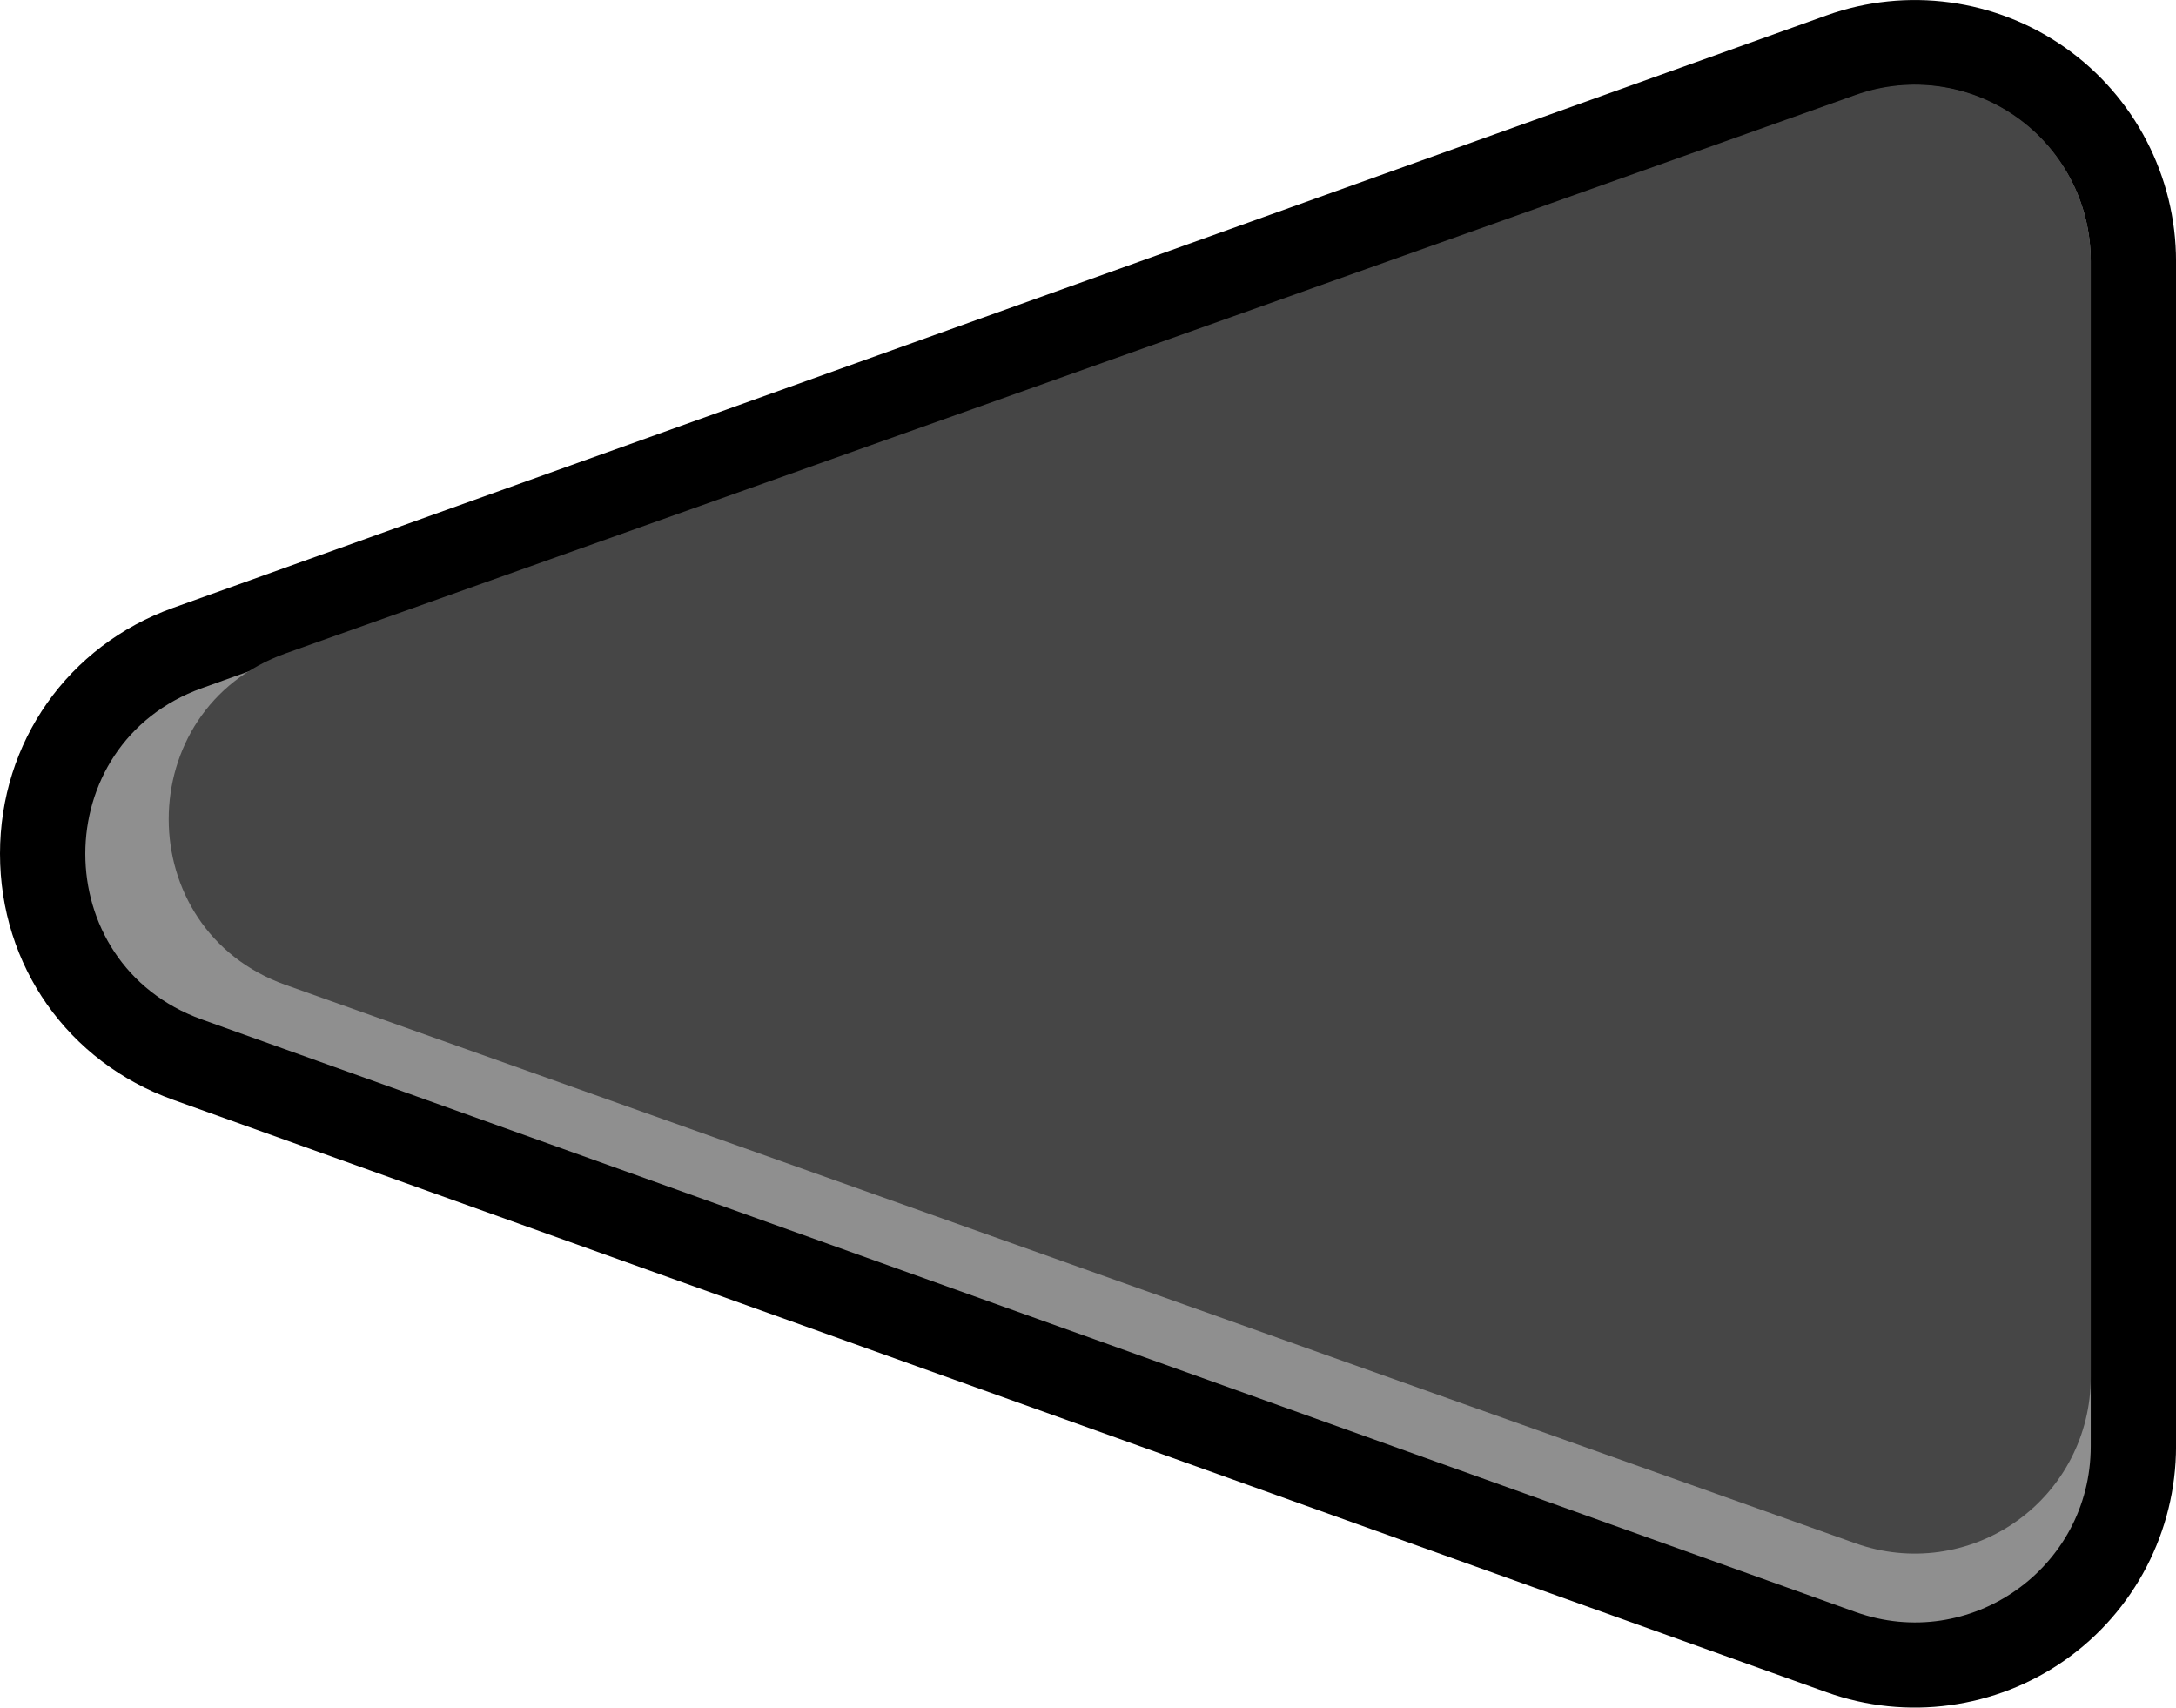
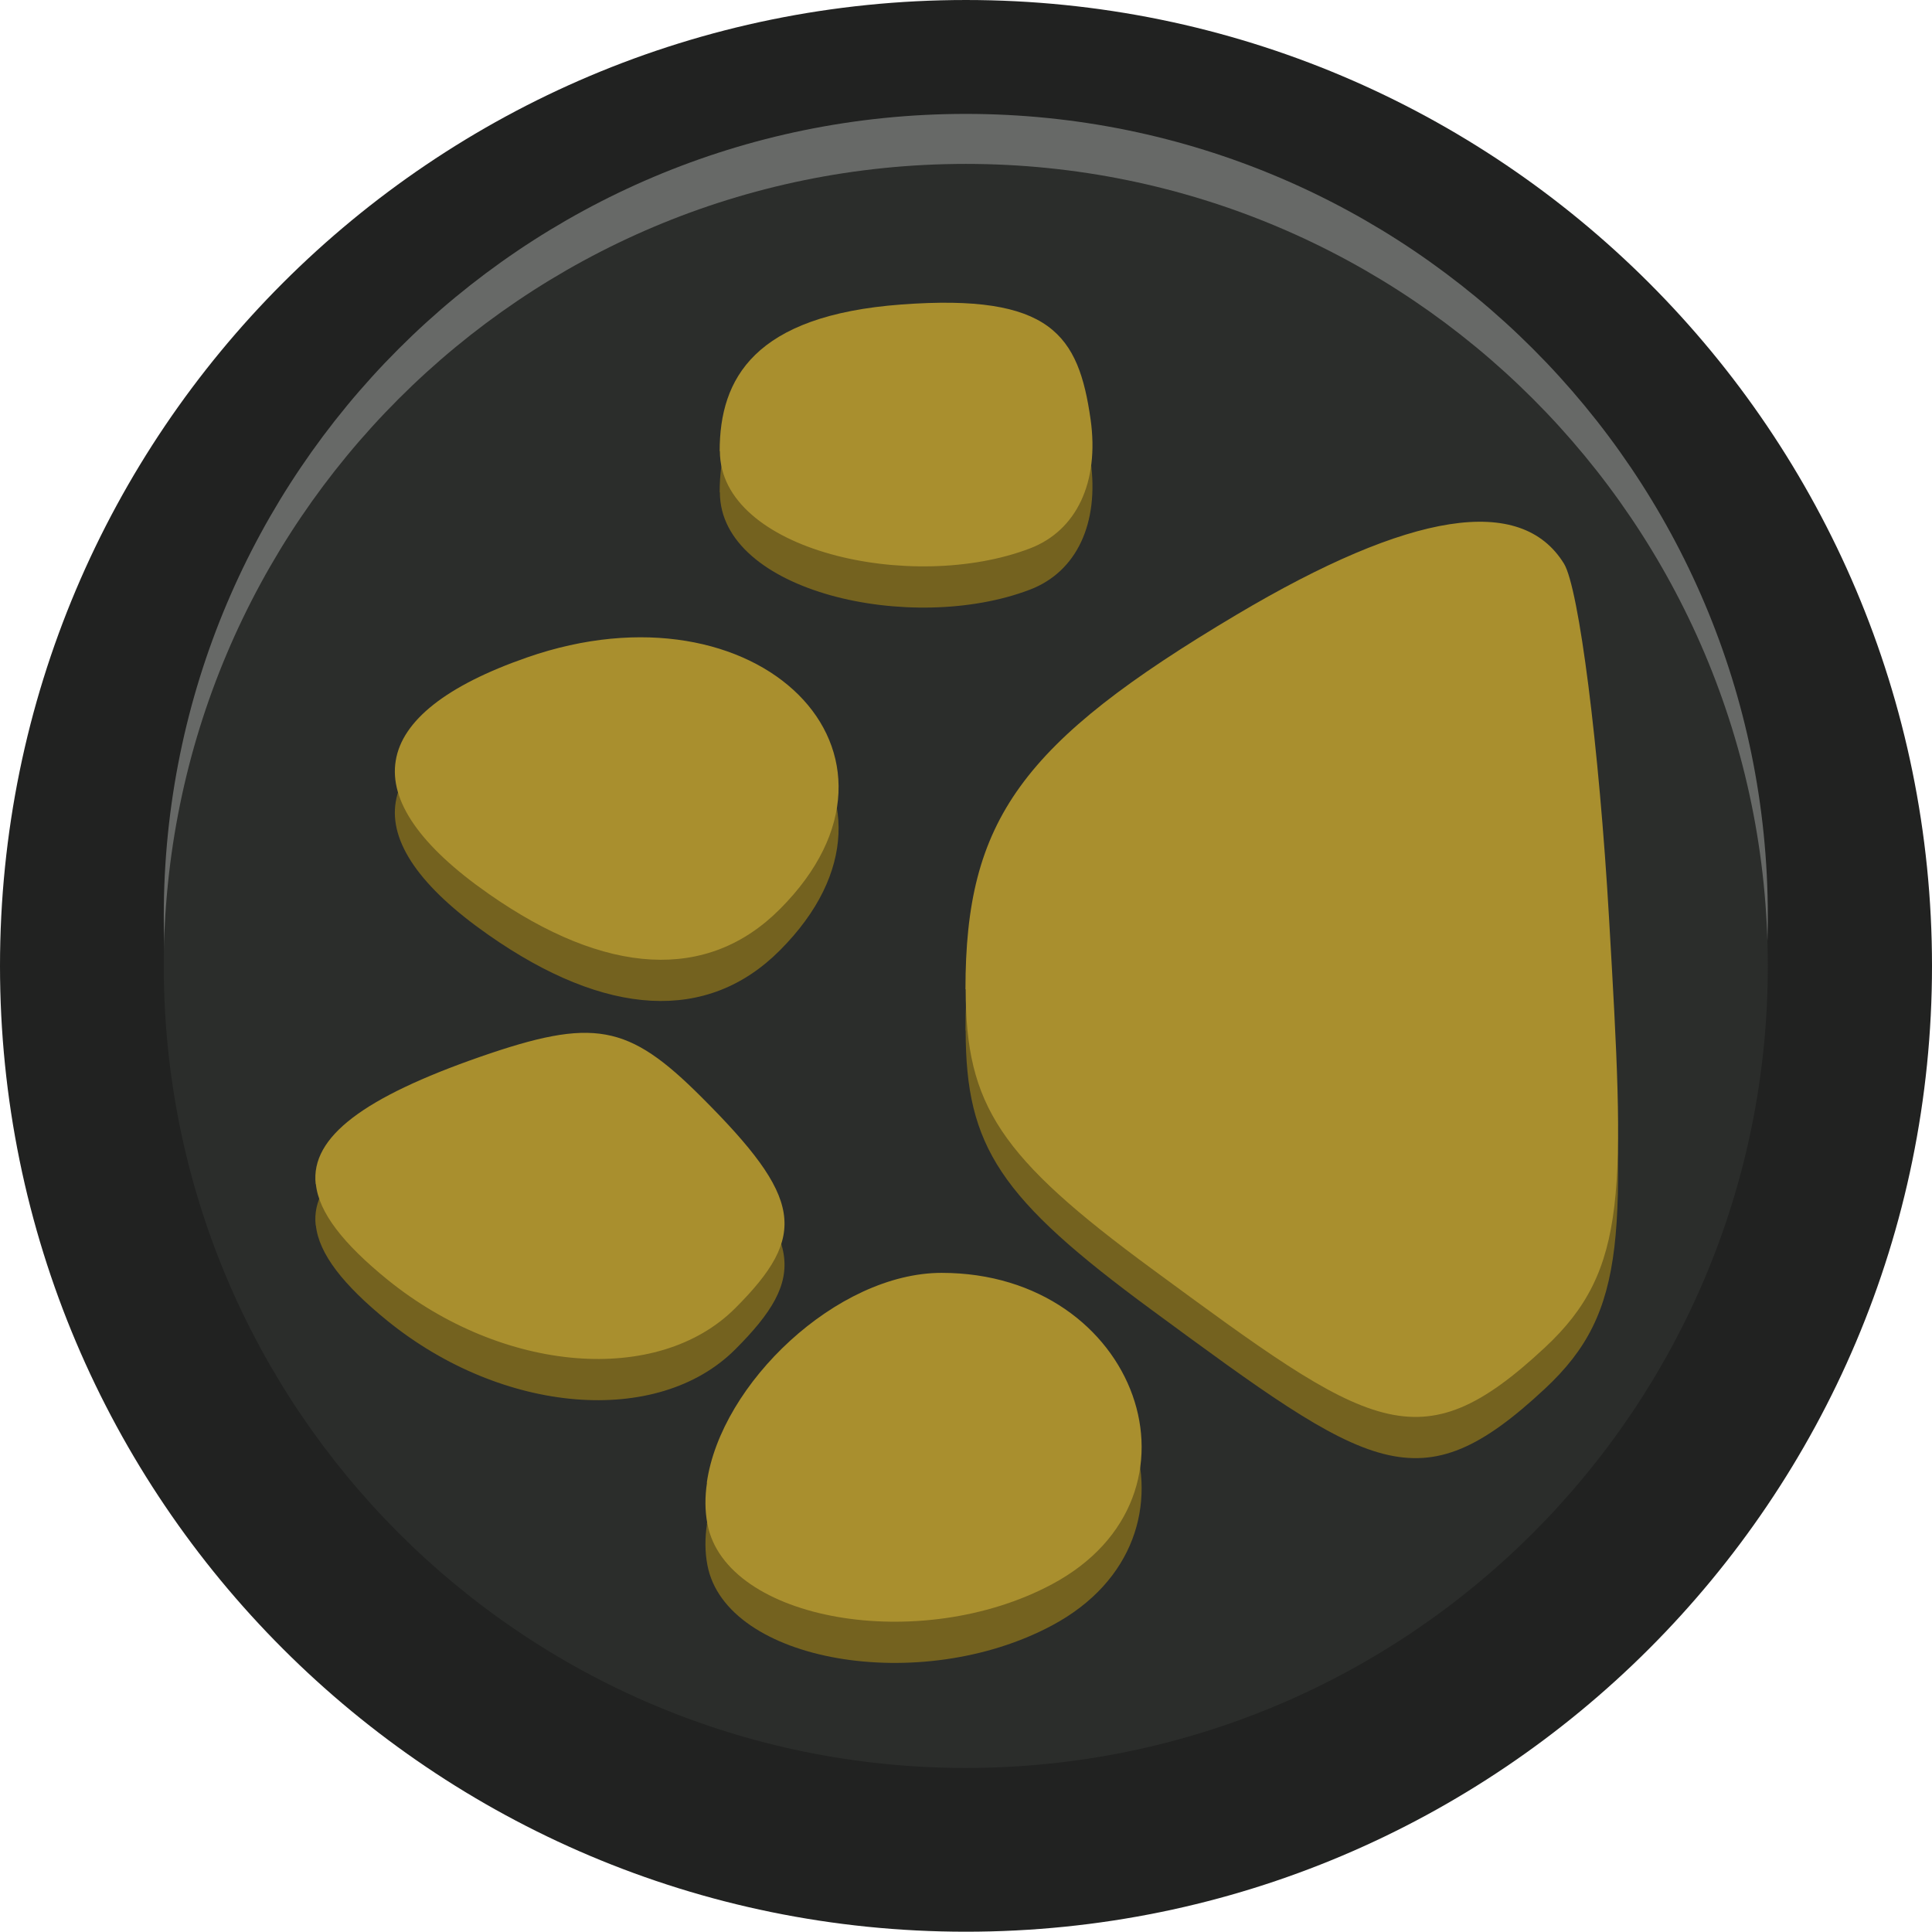
- <svg xmlns="http://www.w3.org/2000/svg" width="7.647mm" height="6mm" viewBox="0 0 28.903 22.677" version="1.1" id="svg12">
-   <defs id="defs16" />
-   <g transform="matrix(-0.07081425,0,0,-0.07081425,27.77047,22.52723)" id="g10">
-     <g transform="rotate(90,220.5,220.5)" fill="#8f8f8f" id="g6">
-       <path d="M 269.123,449 H 46.877 c -13.522,0 -25.742,-6.342 -33.526,-17.399 C 5.567,420.544 3.719,406.901 8.28,394.171 L 119.402,84.012 c 5.914,-16.506 21.064,-27.171 38.597,-27.171 17.533,0 32.684,10.665 38.598,27.171 L 307.72,394.171 c 4.561,12.73 2.712,26.373 -5.072,37.43 -7.784,11.057 -20.004,17.399 -33.526,17.399 z" stroke="none" id="path2" />
-       <path d="m 158,64.841 c -12.921,0 -25.843,7.29 -31.066,21.87 L 15.811,396.87 c -7.702,21.497 8.232,44.13 31.066,44.13 H 269.123 c 22.835,0 38.768,-22.634 31.066,-44.13 L 189.066,86.71 c -5.224,-14.58 -18.145,-21.87 -31.066,-21.87 m 0,-16 c 20.954,0 39.061,12.746 46.129,32.473 l 111.123,310.159 c 5.371,14.99 3.105,31.713 -6.061,44.733 -9.166,13.02 -24.144,20.794 -40.068,20.794 H 46.877 c -15.923,0 -30.902,-7.773 -40.068,-20.794 -9.166,-13.02 -11.432,-29.743 -6.061,-44.733 L 111.871,81.314 c 7.068,-19.727 25.174,-32.473 46.129,-32.473 z" stroke="none" fill="#000000" id="path4" />
+ <svg xmlns="http://www.w3.org/2000/svg" width="9mm" height="8.999mm" version="1.1" viewBox="0 0 9 8.999" id="svg28">
+   <defs id="defs32" />
+   <g transform="translate(-93.2945,-140.1615)" id="g26">
+     <g transform="matrix(0.2588254,0,0,-0.2588254,23.16123,452.6634)" stroke-width="2.264" id="g10">
+       <g transform="matrix(1.28,0,0,1.28,305.74,1190)" stroke-width="2.264" id="g4">
+         <path d="m 0,0 c 0,-7.5 -6.083,-13.58 -13.584,-13.58 -7.5,0 -13.582,6.08 -13.582,13.58 0,7.503 6.082,13.582 13.582,13.582 C -6.083,13.582 0,7.503 0,0" fill="#212221" id="path2" />
+       </g>
+       <circle transform="scale(1,-1)" cx="288.35" cy="-1190.9" r="14.435" fill="#676967" id="circle6" />
+       <circle transform="scale(1,-1)" cx="288.35" cy="-1190" r="14.435" fill="#2b2d2b" id="circle8" />
    </g>
-     <path d="m 120.408,87.428 c 10.4,-29.257 51.78,-29.257 62.185,0 L 287.332,381.943 A 33,33 0 0 1 256.239,426 H 46.761 A 33,33 0 0 1 15.669,381.942 Z" transform="rotate(90,206.5,219.5)" fill="#464646" id="path8" />
+     <path d="m 94.766,145.87 c 0.014,0.132 0.127,0.277 0.334,0.445 0.537,0.435 1.259,0.494 1.62,0.132 0.34,-0.34 0.313,-0.513 -0.158,-0.983 -0.342,-0.342 -0.502,-0.371 -1.032,-0.187 -0.539,0.188 -0.789,0.372 -0.765,0.592 z m 0.372,-1.973 c -0.031,0.186 0.112,0.396 0.431,0.619 0.549,0.385 1.022,0.41 1.358,0.073 0.725,-0.725 -0.1,-1.548 -1.177,-1.173 -0.377,0.131 -0.582,0.295 -0.612,0.481 z m 1.45,3.363 c -0.01,0.066 -0.01,0.131 0.002,0.193 0.086,0.451 0.992,0.609 1.606,0.28 0.77,-0.412 0.4,-1.45 -0.515,-1.45 -0.487,0 -1.029,0.516 -1.094,0.978 z m 0.06,-4.805 c 0,0.464 0.894,0.664 1.445,0.453 0.217,-0.083 0.323,-0.309 0.282,-0.6 -0.056,-0.394 -0.184,-0.588 -0.882,-0.536 -0.685,0.051 -0.846,0.345 -0.846,0.683 z m 1.145,2.507 c 0,0.542 0.16,0.782 0.867,1.302 1.02,0.75 1.244,0.914 1.831,0.367 0.391,-0.364 0.373,-0.728 0.299,-2.001 -0.046,-0.795 -0.14,-1.537 -0.21,-1.651 -0.2,-0.324 -0.714,-0.244 -1.525,0.238 -1.004,0.597 -1.263,0.956 -1.263,1.745 z" fill="#676967" style="display:inline;fill:#74621f;fill-opacity:1;stroke-width:1.286;paint-order:markers fill stroke" id="path22" />
+     <path d="m 94.766,145.678 c 0.014,0.132 0.127,0.277 0.334,0.445 0.537,0.435 1.259,0.494 1.62,0.132 0.34,-0.34 0.313,-0.513 -0.158,-0.983 -0.342,-0.342 -0.502,-0.371 -1.032,-0.187 -0.539,0.188 -0.789,0.372 -0.765,0.592 z m 0.372,-1.973 c -0.031,0.186 0.112,0.396 0.431,0.619 0.549,0.385 1.022,0.41 1.358,0.073 0.725,-0.725 -0.1,-1.548 -1.177,-1.173 -0.377,0.131 -0.582,0.295 -0.612,0.481 z m 1.45,3.363 c -0.01,0.066 -0.01,0.131 0.002,0.193 0.086,0.451 0.992,0.609 1.606,0.28 0.77,-0.412 0.4,-1.45 -0.515,-1.45 -0.487,0 -1.029,0.516 -1.094,0.978 z m 0.06,-4.805 c 0,0.464 0.894,0.664 1.445,0.453 0.217,-0.083 0.323,-0.309 0.282,-0.6 -0.056,-0.394 -0.184,-0.588 -0.882,-0.536 -0.685,0.051 -0.846,0.345 -0.846,0.683 z m 1.145,2.507 c 0,0.542 0.16,0.782 0.867,1.302 1.02,0.75 1.244,0.914 1.831,0.367 0.391,-0.364 0.373,-0.728 0.299,-2.001 -0.046,-0.795 -0.14,-1.537 -0.21,-1.651 -0.2,-0.324 -0.714,-0.244 -1.525,0.238 -1.004,0.597 -1.263,0.956 -1.263,1.745 z" fill="#a98f2e" stroke-linejoin="round" stroke-width="0.568" style="display:inline;paint-order:markers fill stroke" id="path24" />
  </g>
</svg>
